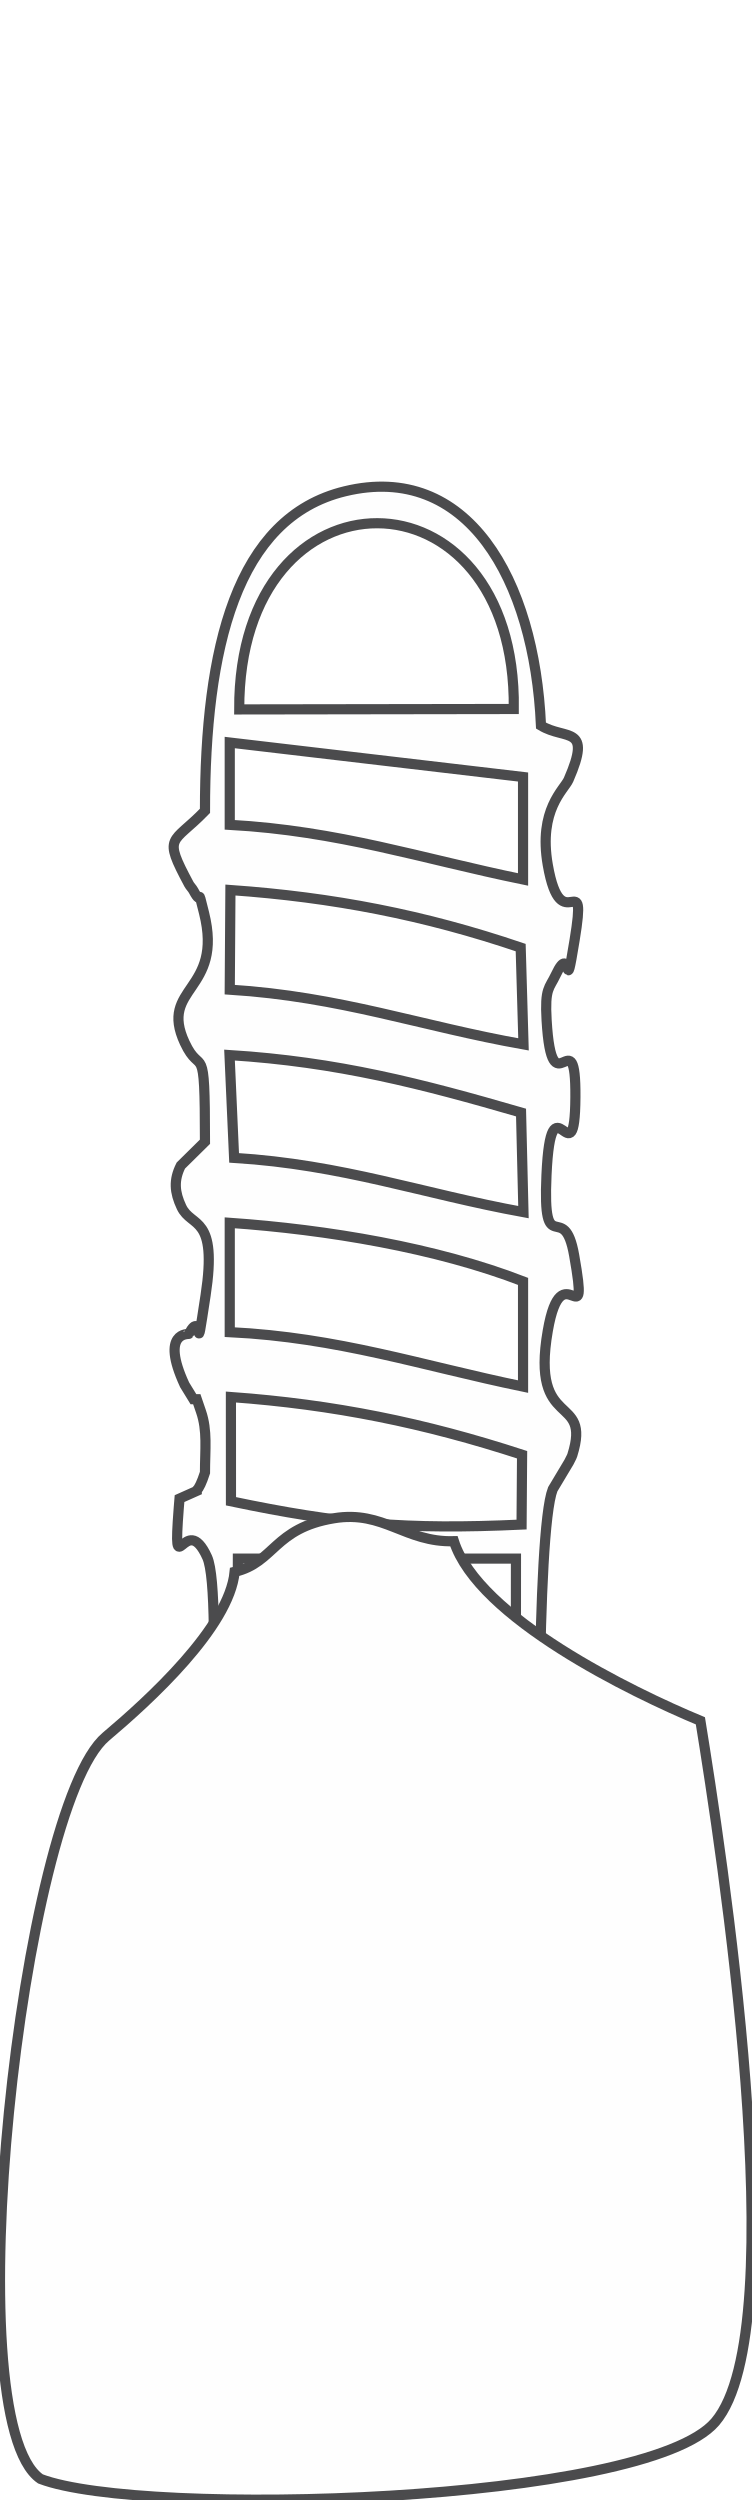
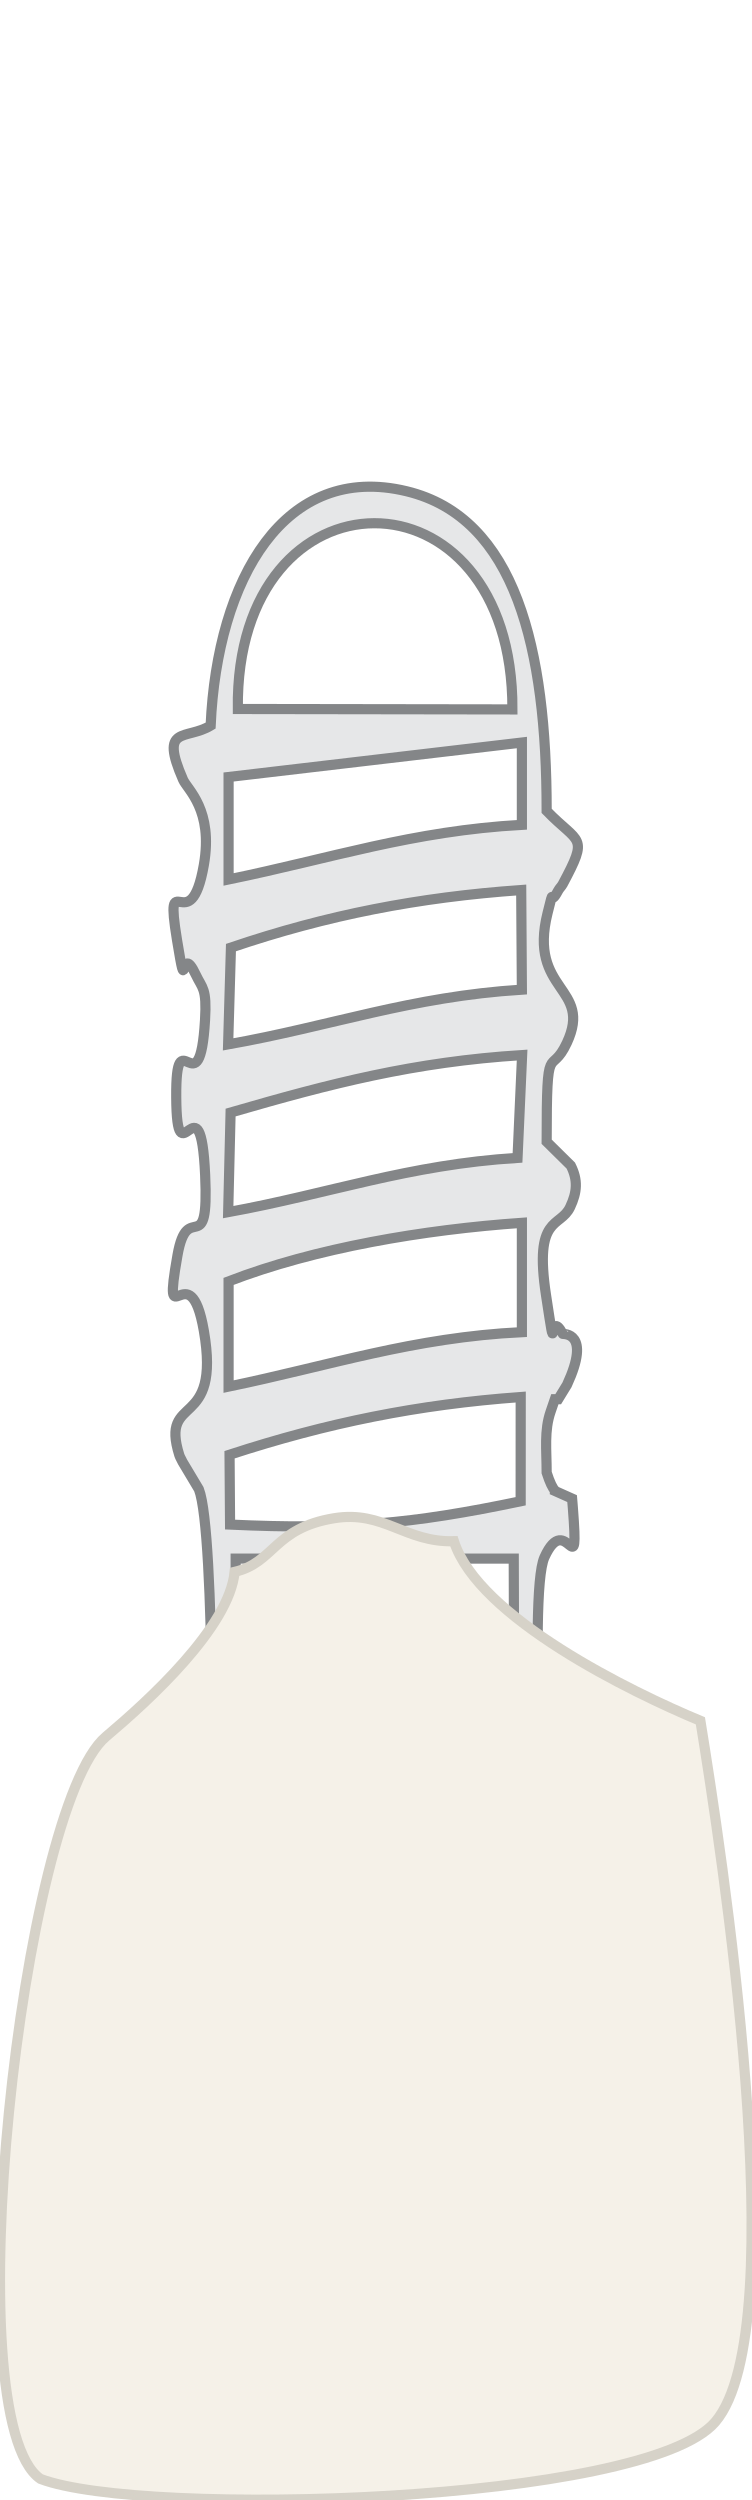
<svg xmlns="http://www.w3.org/2000/svg" xml:space="preserve" width="739px" height="2458px" version="1.1" style="shape-rendering:geometricPrecision; text-rendering:geometricPrecision; image-rendering:optimizeQuality; fill-rule:evenodd; clip-rule:evenodd" viewBox="0 0 739 2457.4">
  <defs>
    <style type="text/css">
   
-     .str0 {stroke:#4B4B4D;stroke-width:10;stroke-miterlimit:22.926}
-     .fil0 {fill:#FEFEFE}
+     .str0 {stroke:#848688;stroke-width:10;stroke-miterlimit:22.926}
+     .str1 {stroke:#D6D2C8;stroke-width:10;stroke-miterlimit:22.926}
+     .fil0 {fill:#E6E7E8}
+     .fil1 {fill:#F5F1E8}
   
  </style>
  </defs>
  <g id="tooth-implant-21">
-     <path id="root" class="fil0 str0" d="M505.16 696.78l-269.97 0.42c-0.8,-244.89 272.93,-243.16 269.97,-0.42zm9.1 167.61c-100.5,-20.61 -180.79,-47.76 -288.37,-53.73l0 -80.9 288.37 33.89 0 100.74zm0.45 162.15c-101.1,-17.89 -179.39,-46.95 -288.82,-53.83l0.66 -97.94c101.14,7.15 190.62,24.47 285.38,56.6l2.78 95.17zm-0.05 164.94c-99.18,-18.03 -177.25,-46.78 -284.48,-53.36l-4.52 -101.08c106.44,6.69 188.32,28 286.62,56.51l2.38 97.93zm-0.4 171.53c-99.85,-20.64 -181.33,-48.33 -288.37,-53.55l0 -107.49c96.18,6.71 202.98,24.59 288.37,57.58l0 103.46zm-1.46 135.66c-113.97,5.26 -178.53,-0.5 -285.71,-22.93l-0.05 -102.49c101.32,7.36 189.85,25.32 286.27,56.74l-0.51 68.68zm-5.73 376.62l-274.24 0 1.06 -343.17 273.4 0 -0.22 343.17zm-152.66 34.9c46.18,0.03 114.96,-11.8 156.19,8.74l5.74 50.02 -292.48 -0.12c8.08,-77.36 -7.52,-58.71 130.55,-58.64zm-49.66 69c25.43,-4.3 52.35,-4.28 77.79,0l159.97 0c0.1,-26.65 -7.29,-33.46 -10.3,-97.86 -2.91,-62.35 -5.15,-375.44 11.25,-417.38l15.88 -26.57c0.97,-2.24 2.65,-4.73 3.37,-7.04 19.29,-61.71 -41.33,-22.87 -24.12,-122.29 13.95,-80.6 41.22,12.98 25.92,-74.1 -10.01,-56.97 -31.12,7.4 -27.21,-78.94 4.63,-102.11 27.85,9.55 28.43,-76.51 0.56,-81.95 -22.94,15.58 -28.31,-75.82 -1.88,-31.88 2.73,-31.09 9.06,-44.59 16.44,-35.04 8.02,29.85 18.46,-34.04 12.83,-78.54 -12.95,3.08 -26.36,-73.93 -9.48,-54.42 16.15,-74 20.45,-83.86 23.55,-54.04 -2.8,-38.44 -27.13,-53.15 -6.45,-144.9 -73.03,-259.3 -192.66,-230.41 -107.34,25.93 -137.71,154.58 -137.71,314.26 -32.07,33.12 -41.88,23.29 -15.78,72.06 1.22,2.27 3.23,4.01 4.46,6.33 9.78,18.38 2.73,-8.74 10.4,22 19.39,77.7 -44.7,72.29 -18.99,127.58 16.31,35.06 19.91,-7.6 19.91,97.33l-23.75 23.44c-7.12,14.23 -6.25,26.13 0.66,40.81 9.83,20.89 35.8,7.46 23.68,86.84 -11.38,74.62 -1.31,9.46 -16.47,37.83 -0.19,0.37 -28.45,-2.53 -4.12,50.09l8.65 14.11 3.28 0 4.12 12.05c6.55,18.9 3.95,37.71 3.95,60.14 -3.17,9.83 -5.82,15.12 -8.07,17.5l0 0.49 -16.95 7.57 -0.74 9.06c-6.21,81.17 5.98,0.07 27.95,48.66 16.57,36.64 -2.63,330.48 -4.46,448.34l105.49 0z" />
-     <path id="crown" class="fil0 str0" d="M446.26 1515.02c24.06,75.22 174.89,148.54 242.36,176.59 19.76,121.94 93.73,596.63 14.61,689.34 -68.67,80.44 -563.16,94.35 -663.44,56.01 -85.74,-58.86 -18.26,-660.17 64.29,-729.73 42.23,-35.58 121.45,-107.83 126.62,-162.04 39.3,-9.2 38.36,-43.02 97.75,-52.76 48.83,-8 69.89,24.01 117.81,22.59z" />
+     <path id="root" class="fil0 str0" d="M233.84 696.78l269.97 0.42c0.8,-244.89 -272.93,-243.16 -269.97,-0.42zm-9.1 167.61c100.5,-20.61 180.79,-47.76 288.37,-53.73l0 -80.9 -288.37 33.89 0 100.74zm-0.45 162.15c101.1,-17.89 179.39,-46.95 288.82,-53.83l-0.66 -97.94c-101.14,7.15 -190.62,24.47 -285.38,56.6l-2.78 95.17zm0.05 164.94c99.18,-18.03 177.25,-46.78 284.48,-53.36l4.52 -101.08c-106.44,6.69 -188.32,28 -286.62,56.51l-2.38 97.93zm0.4 171.53c99.85,-20.64 181.33,-48.33 288.37,-53.55l0 -107.49c-96.18,6.71 -202.98,24.59 -288.37,57.58l0 103.46zm1.46 135.66c113.97,5.26 178.53,-0.5 285.71,-22.93l0.05 -102.49c-101.32,7.36 -189.85,25.32 -286.27,56.74l0.51 68.68zm5.73 376.62l274.24 0 -1.06 -343.17 -273.4 0 0.22 343.17zm152.66 34.9c-46.18,0.03 -114.96,-11.8 -156.19,8.74l-5.74 50.02 292.48 -0.12c-8.08,-77.36 7.52,-58.71 -130.55,-58.64zm49.66 69c-25.43,-4.3 -52.35,-4.28 -77.79,0l-159.97 0c-0.1,-26.65 7.29,-33.46 10.3,-97.86 2.91,-62.35 5.15,-375.44 -11.25,-417.38l-15.88 -26.57c-0.97,-2.24 -2.65,-4.73 -3.37,-7.04 -19.29,-61.71 41.33,-22.87 24.12,-122.29 -13.95,-80.6 -41.22,12.98 -25.92,-74.1 10.01,-56.97 31.12,7.4 27.21,-78.94 -4.63,-102.11 -27.85,9.55 -28.43,-76.51 -0.56,-81.95 22.94,15.58 28.31,-75.82 1.88,-31.88 -2.73,-31.09 -9.06,-44.59 -16.44,-35.04 -8.02,29.85 -18.46,-34.04 -12.83,-78.54 12.95,3.08 26.36,-73.93 9.48,-54.42 -16.15,-74 -20.45,-83.86 -23.55,-54.04 2.8,-38.44 27.13,-53.15 6.45,-144.9 73.03,-259.3 192.66,-230.41 107.34,25.93 137.71,154.58 137.71,314.26 32.07,33.12 41.88,23.29 15.78,72.06 -1.22,2.27 -3.23,4.01 -4.46,6.33 -9.78,18.38 -2.73,-8.74 -10.4,22 -19.39,77.7 44.7,72.29 18.99,127.58 -16.31,35.06 -19.91,-7.6 -19.91,97.33l23.75 23.44c7.12,14.23 6.25,26.13 -0.66,40.81 -9.83,20.89 -35.8,7.46 -23.68,86.84 11.38,74.62 1.31,9.46 16.47,37.83 0.19,0.37 28.45,-2.53 4.12,50.09l-8.65 14.11 -3.28 0 -4.12 12.05c-6.55,18.9 -3.95,37.71 -3.95,60.14 3.17,9.83 5.82,15.12 8.07,17.5l0 0.49 16.95 7.57 0.74 9.06c6.21,81.17 -5.98,0.07 -27.95,48.66 -16.57,36.64 2.63,330.48 4.46,448.34l-105.49 0z" />
+     <path id="crown" class="fil1 str1" d="M446.26 1515.02c24.06,75.22 174.89,148.54 242.36,176.59 19.76,121.94 93.73,596.63 14.61,689.34 -68.67,80.44 -563.16,94.35 -663.44,56.01 -85.74,-58.86 -18.26,-660.17 64.29,-729.73 42.23,-35.58 121.45,-107.83 126.62,-162.04 39.3,-9.2 38.36,-43.02 97.75,-52.76 48.83,-8 69.89,24.01 117.81,22.59z" />
  </g>
</svg>
